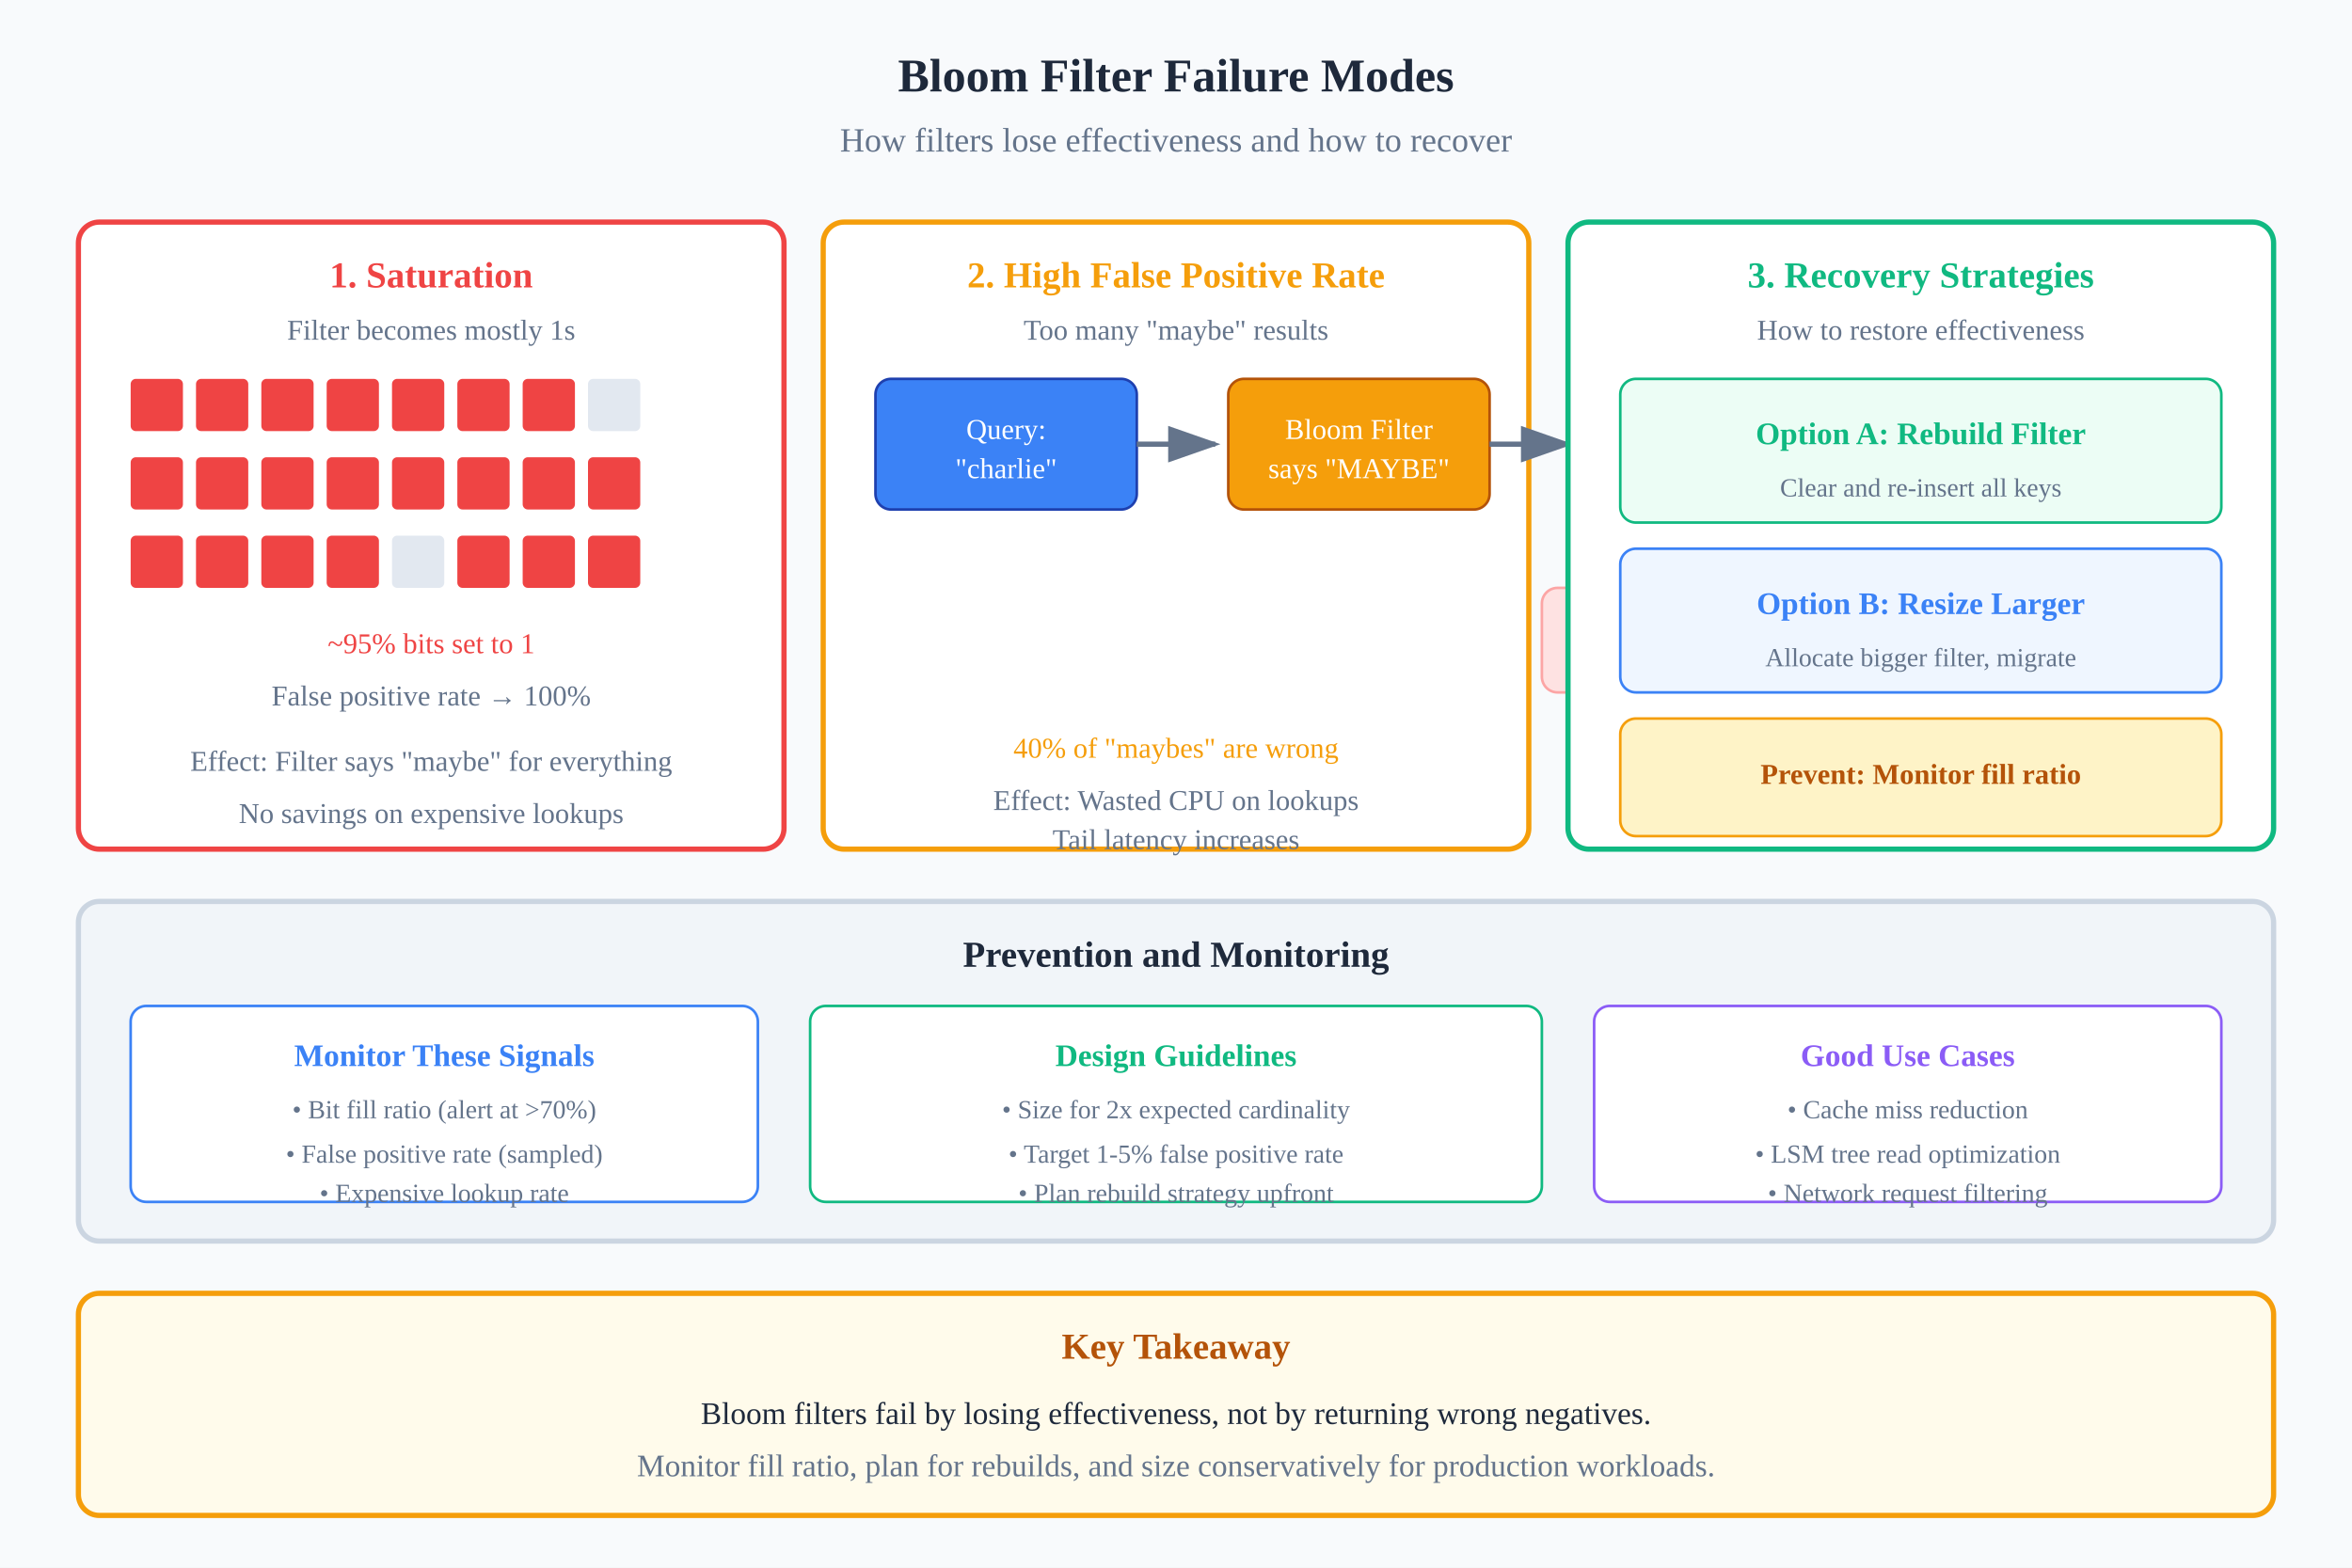
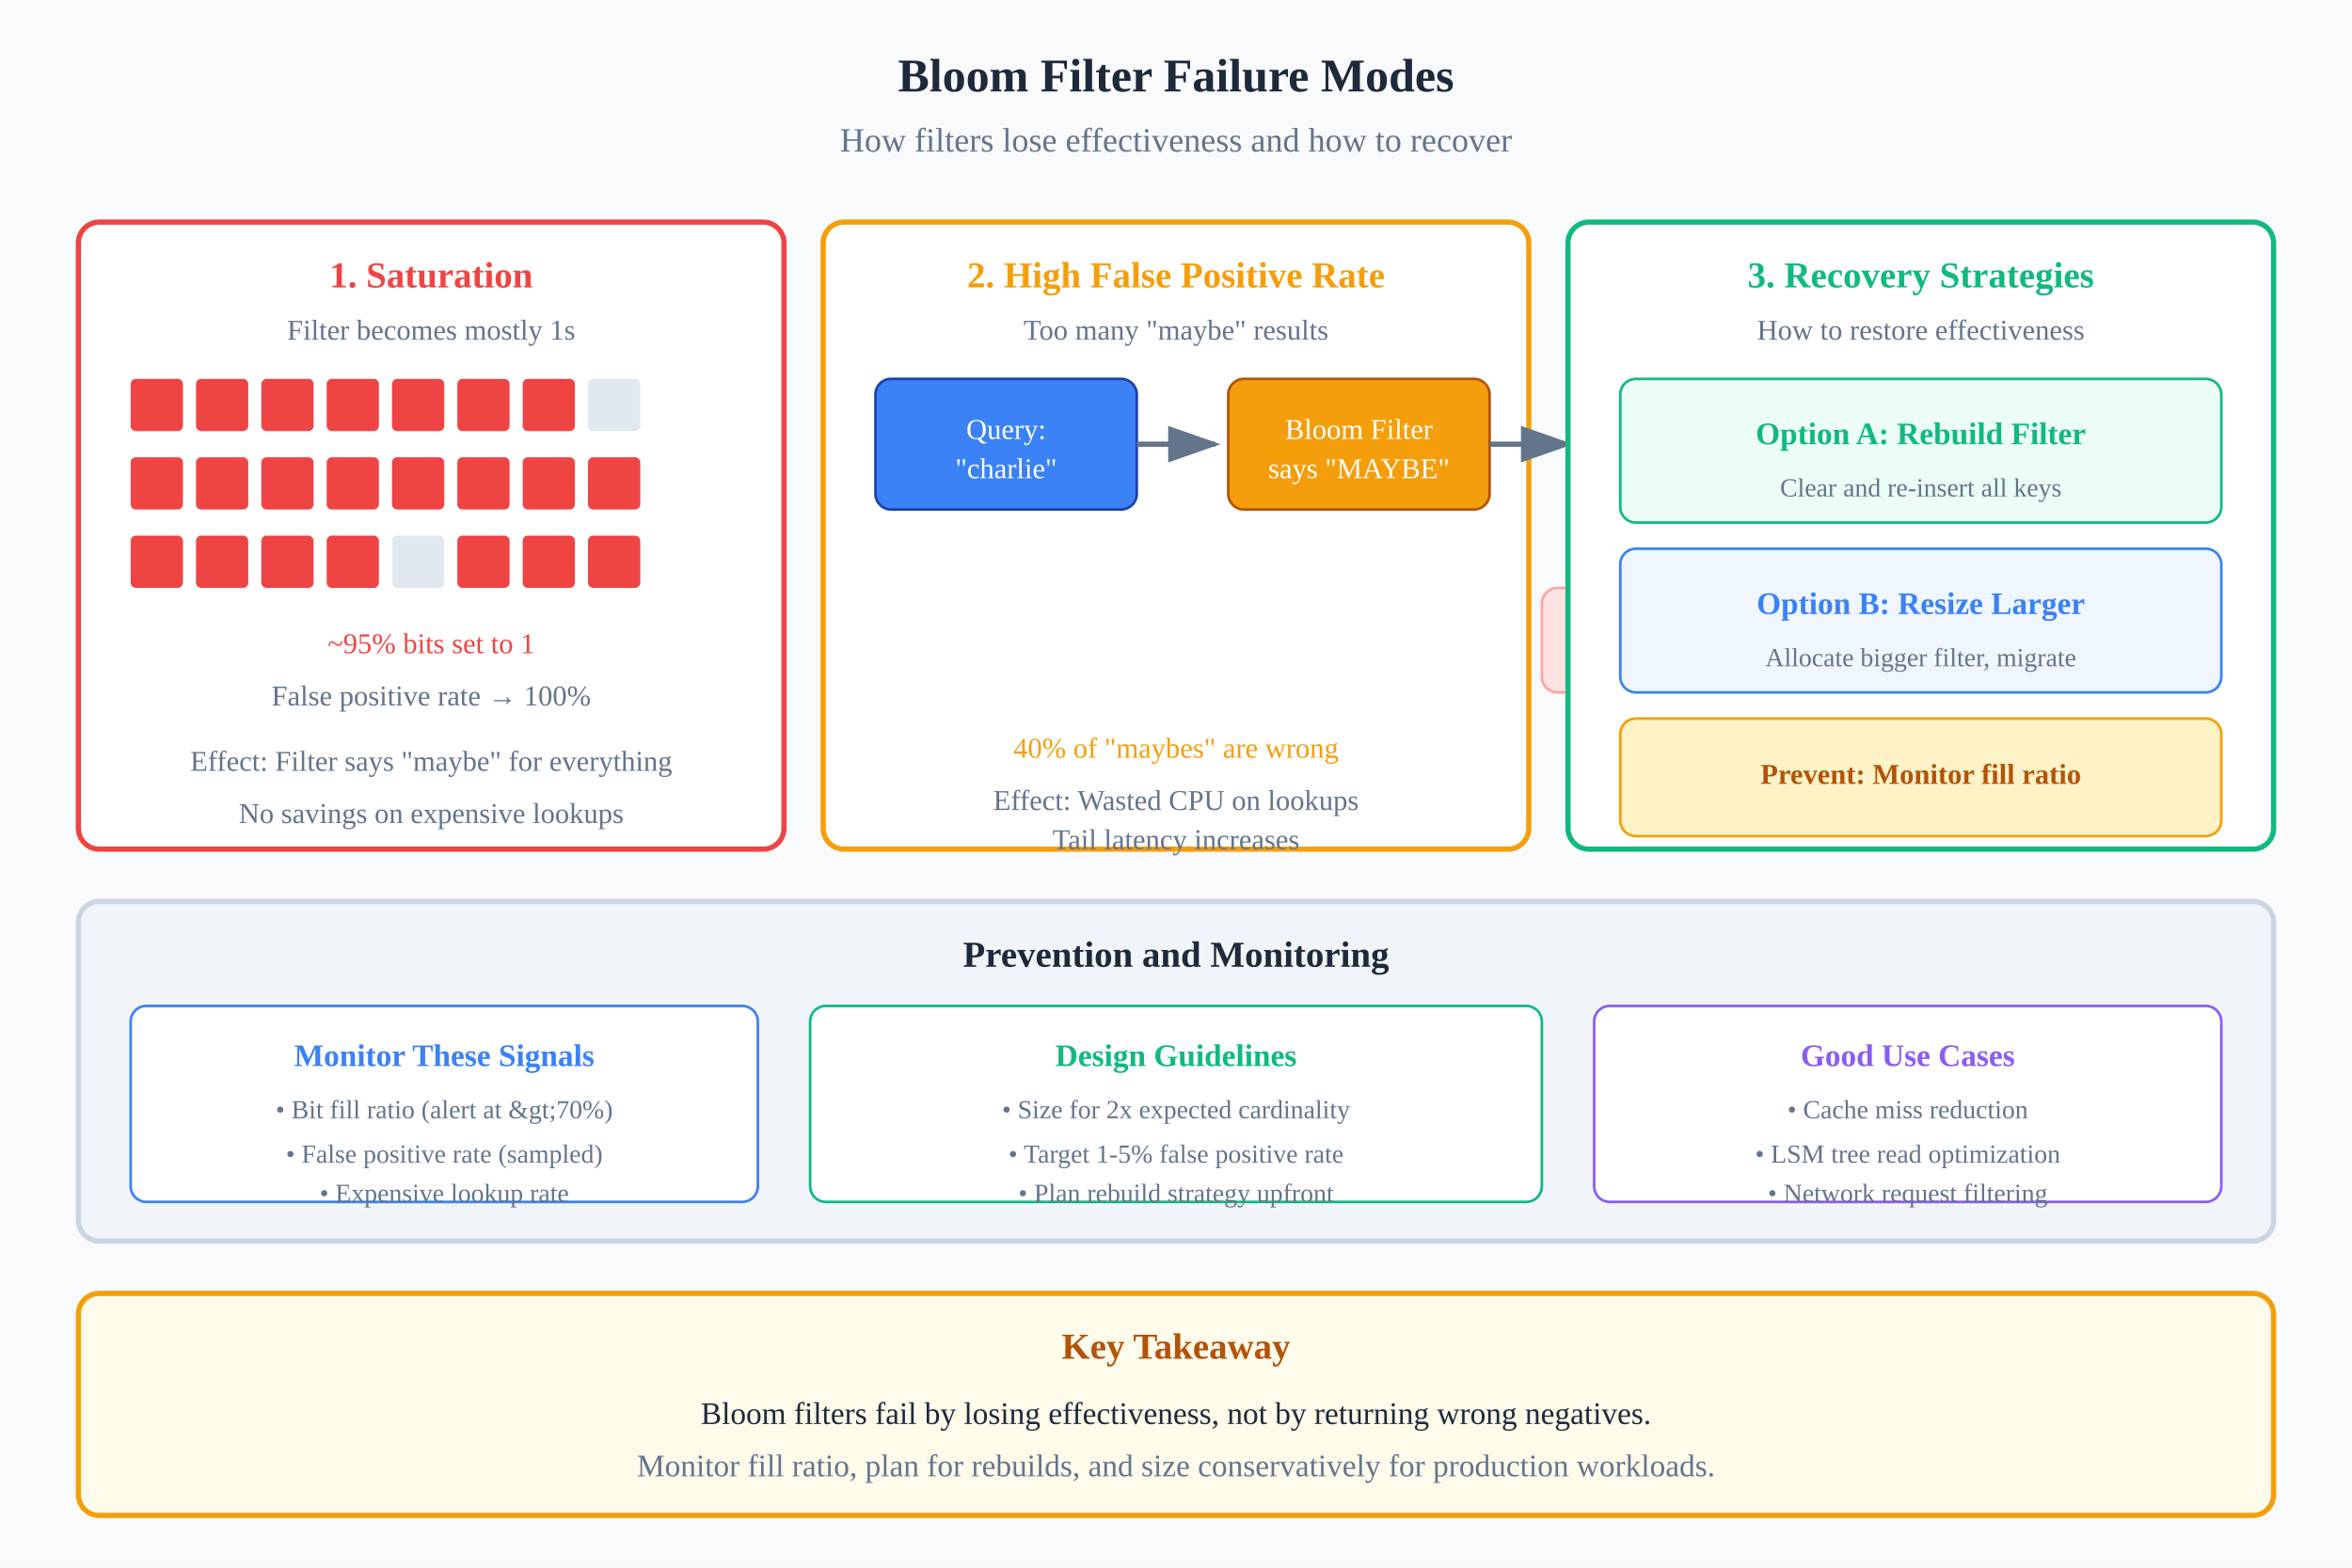
<svg xmlns="http://www.w3.org/2000/svg" viewBox="0 0 900 600" role="img" aria-labelledby="title desc">
  <rect width="900" height="600" fill="var(--bg-panel, #f8fafc)" />
  <text x="450" y="35" text-anchor="middle" font-size="18" font-weight="bold" fill="var(--text-theme, #1e293b)">Bloom Filter Failure Modes</text>
  <text x="450" y="58" text-anchor="middle" font-size="13" fill="var(--text-theme, #64748b)">How filters lose effectiveness and how to recover</text>
  <rect x="30" y="85" width="270" height="240" rx="8" fill="white" stroke="var(--border-theme, #ef4444)" stroke-width="2" />
  <text x="165" y="110" text-anchor="middle" font-size="14" font-weight="bold" fill="var(--text-theme, #ef4444)">1. Saturation</text>
  <text x="165" y="130" text-anchor="middle" font-size="11" fill="var(--text-theme, #64748b)">Filter becomes mostly 1s</text>
  <rect x="50" y="145" width="20" height="20" rx="2" fill="var(--bg-theme, #ef4444)" />
  <rect x="75" y="145" width="20" height="20" rx="2" fill="var(--bg-theme, #ef4444)" />
  <rect x="100" y="145" width="20" height="20" rx="2" fill="var(--bg-theme, #ef4444)" />
  <rect x="125" y="145" width="20" height="20" rx="2" fill="var(--bg-theme, #ef4444)" />
  <rect x="150" y="145" width="20" height="20" rx="2" fill="var(--bg-theme, #ef4444)" />
  <rect x="175" y="145" width="20" height="20" rx="2" fill="var(--bg-theme, #ef4444)" />
  <rect x="200" y="145" width="20" height="20" rx="2" fill="var(--bg-theme, #ef4444)" />
  <rect x="225" y="145" width="20" height="20" rx="2" fill="var(--bg-panel-soft, #e2e8f0)" />
  <rect x="50" y="175" width="20" height="20" rx="2" fill="var(--bg-theme, #ef4444)" />
  <rect x="75" y="175" width="20" height="20" rx="2" fill="var(--bg-theme, #ef4444)" />
  <rect x="100" y="175" width="20" height="20" rx="2" fill="var(--bg-theme, #ef4444)" />
  <rect x="125" y="175" width="20" height="20" rx="2" fill="var(--bg-theme, #ef4444)" />
  <rect x="150" y="175" width="20" height="20" rx="2" fill="var(--bg-theme, #ef4444)" />
  <rect x="175" y="175" width="20" height="20" rx="2" fill="var(--bg-theme, #ef4444)" />
  <rect x="200" y="175" width="20" height="20" rx="2" fill="var(--bg-theme, #ef4444)" />
  <rect x="225" y="175" width="20" height="20" rx="2" fill="var(--bg-theme, #ef4444)" />
  <rect x="50" y="205" width="20" height="20" rx="2" fill="var(--bg-theme, #ef4444)" />
  <rect x="75" y="205" width="20" height="20" rx="2" fill="var(--bg-theme, #ef4444)" />
  <rect x="100" y="205" width="20" height="20" rx="2" fill="var(--bg-theme, #ef4444)" />
  <rect x="125" y="205" width="20" height="20" rx="2" fill="var(--bg-theme, #ef4444)" />
  <rect x="150" y="205" width="20" height="20" rx="2" fill="var(--bg-panel-soft, #e2e8f0)" />
  <rect x="175" y="205" width="20" height="20" rx="2" fill="var(--bg-theme, #ef4444)" />
  <rect x="200" y="205" width="20" height="20" rx="2" fill="var(--bg-theme, #ef4444)" />
  <rect x="225" y="205" width="20" height="20" rx="2" fill="var(--bg-theme, #ef4444)" />
  <text x="165" y="250" text-anchor="middle" font-size="11" fill="var(--text-theme, #ef4444)">~95% bits set to 1</text>
  <text x="165" y="270" text-anchor="middle" font-size="11" fill="var(--text-theme, #64748b)">False positive rate → 100%</text>
  <text x="165" y="295" text-anchor="middle" font-size="11" fill="var(--text-theme, #64748b)">Effect: Filter says "maybe" for everything</text>
  <text x="165" y="315" text-anchor="middle" font-size="11" fill="var(--text-theme, #64748b)">No savings on expensive lookups</text>
  <rect x="315" y="85" width="270" height="240" rx="8" fill="white" stroke="var(--border-theme, #f59e0b)" stroke-width="2" />
  <text x="450" y="110" text-anchor="middle" font-size="14" font-weight="bold" fill="var(--text-theme, #f59e0b)">2. High False Positive Rate</text>
  <text x="450" y="130" text-anchor="middle" font-size="11" fill="var(--text-theme, #64748b)">Too many "maybe" results</text>
  <rect x="335" y="145" width="100" height="50" rx="6" fill="var(--bg-theme, #3b82f6)" stroke="var(--border-theme, #1e40af)" stroke-width="1" />
  <text x="385" y="168" text-anchor="middle" font-size="11" fill="white">Query:</text>
  <text x="385" y="183" text-anchor="middle" font-size="11" fill="white">"charlie"</text>
  <line x1="435" y1="170" x2="465" y2="170" stroke="var(--text-theme, #64748b)" stroke-width="2" marker-end="url(#arrow)" />
  <rect x="470" y="145" width="100" height="50" rx="6" fill="var(--bg-theme, #f59e0b)" stroke="var(--border-theme, #b45309)" stroke-width="1" />
  <text x="520" y="168" text-anchor="middle" font-size="11" fill="white">Bloom Filter</text>
  <text x="520" y="183" text-anchor="middle" font-size="11" fill="white">says "MAYBE"</text>
  <line x1="570" y1="170" x2="600" y2="170" stroke="var(--text-theme, #64748b)" stroke-width="2" marker-end="url(#arrow)" />
  <rect x="605" y="145" width="70" height="50" rx="6" fill="var(--bg-theme, #ef4444)" stroke="var(--border-theme, #b91c1c)" stroke-width="1" />
  <text x="640" y="168" text-anchor="middle" font-size="10" fill="white">Expensive</text>
  <text x="640" y="183" text-anchor="middle" font-size="10" fill="white">Lookup</text>
  <line x1="640" y1="195" x2="640" y2="220" stroke="var(--text-theme, #ef4444)" stroke-width="2" marker-end="url(#arrow-down)" />
  <rect x="590" y="225" width="100" height="40" rx="6" fill="var(--bg-panel-soft, #fee2e2)" stroke="var(--border-theme, #fca5a5)" stroke-width="1" />
  <text x="640" y="245" text-anchor="middle" font-size="10" fill="var(--text-theme, #b91c1c)">NOT FOUND!</text>
  <text x="640" y="258" text-anchor="middle" font-size="9" fill="var(--text-theme, #64748b)">False positive</text>
  <text x="450" y="290" text-anchor="middle" font-size="11" fill="var(--text-theme, #f59e0b)">40% of "maybes" are wrong</text>
  <text x="450" y="310" text-anchor="middle" font-size="11" fill="var(--text-theme, #64748b)">Effect: Wasted CPU on lookups</text>
  <text x="450" y="325" text-anchor="middle" font-size="11" fill="var(--text-theme, #64748b)">Tail latency increases</text>
  <rect x="600" y="85" width="270" height="240" rx="8" fill="white" stroke="var(--border-theme, #10b981)" stroke-width="2" />
  <text x="735" y="110" text-anchor="middle" font-size="14" font-weight="bold" fill="var(--text-theme, #10b981)">3. Recovery Strategies</text>
  <text x="735" y="130" text-anchor="middle" font-size="11" fill="var(--text-theme, #64748b)">How to restore effectiveness</text>
  <rect x="620" y="145" width="230" height="55" rx="6" fill="var(--bg-panel-hover, #ecfdf5)" stroke="var(--border-theme, #10b981)" stroke-width="1" />
  <text x="735" y="170" text-anchor="middle" font-size="12" font-weight="bold" fill="var(--text-theme, #10b981)">Option A: Rebuild Filter</text>
  <text x="735" y="190" text-anchor="middle" font-size="10" fill="var(--text-theme, #64748b)">Clear and re-insert all keys</text>
  <rect x="620" y="210" width="230" height="55" rx="6" fill="var(--bg-panel-hover, #eff6ff)" stroke="var(--border-theme, #3b82f6)" stroke-width="1" />
  <text x="735" y="235" text-anchor="middle" font-size="12" font-weight="bold" fill="var(--text-theme, #3b82f6)">Option B: Resize Larger</text>
  <text x="735" y="255" text-anchor="middle" font-size="10" fill="var(--text-theme, #64748b)">Allocate bigger filter, migrate</text>
  <rect x="620" y="275" width="230" height="45" rx="6" fill="var(--bg-panel-hover, #fef3c7)" stroke="var(--border-theme, #f59e0b)" stroke-width="1" />
  <text x="735" y="300" text-anchor="middle" font-size="11" font-weight="bold" fill="var(--text-theme, #b45309)">Prevent: Monitor fill ratio</text>
  <rect x="30" y="345" width="840" height="130" rx="8" fill="var(--bg-panel-soft, #f1f5f9)" stroke="var(--border-theme, #cbd5e1)" stroke-width="2" />
  <text x="450" y="370" text-anchor="middle" font-size="14" font-weight="bold" fill="var(--text-theme, #1e293b)">Prevention and Monitoring</text>
  <rect x="50" y="385" width="240" height="75" rx="6" fill="white" stroke="var(--border-theme, #3b82f6)" stroke-width="1" />
  <text x="170" y="408" text-anchor="middle" font-size="12" font-weight="bold" fill="var(--text-theme, #3b82f6)">Monitor These Signals</text>
-   <text x="170" y="428" text-anchor="middle" font-size="10" fill="var(--text-theme, #64748b)">• Bit fill ratio (alert at &gt;70%)</text>
+   <text x="170" y="428" text-anchor="middle" font-size="10" fill="var(--text-theme, #64748b)">• Bit fill ratio (alert at &amp;gt;70%)</text>
  <text x="170" y="445" text-anchor="middle" font-size="10" fill="var(--text-theme, #64748b)">• False positive rate (sampled)</text>
  <text x="170" y="460" text-anchor="middle" font-size="10" fill="var(--text-theme, #64748b)">• Expensive lookup rate</text>
  <rect x="310" y="385" width="280" height="75" rx="6" fill="white" stroke="var(--border-theme, #10b981)" stroke-width="1" />
  <text x="450" y="408" text-anchor="middle" font-size="12" font-weight="bold" fill="var(--text-theme, #10b981)">Design Guidelines</text>
  <text x="450" y="428" text-anchor="middle" font-size="10" fill="var(--text-theme, #64748b)">• Size for 2x expected cardinality</text>
  <text x="450" y="445" text-anchor="middle" font-size="10" fill="var(--text-theme, #64748b)">• Target 1-5% false positive rate</text>
  <text x="450" y="460" text-anchor="middle" font-size="10" fill="var(--text-theme, #64748b)">• Plan rebuild strategy upfront</text>
  <rect x="610" y="385" width="240" height="75" rx="6" fill="white" stroke="var(--border-theme, #8b5cf6)" stroke-width="1" />
  <text x="730" y="408" text-anchor="middle" font-size="12" font-weight="bold" fill="var(--text-theme, #8b5cf6)">Good Use Cases</text>
  <text x="730" y="428" text-anchor="middle" font-size="10" fill="var(--text-theme, #64748b)">• Cache miss reduction</text>
  <text x="730" y="445" text-anchor="middle" font-size="10" fill="var(--text-theme, #64748b)">• LSM tree read optimization</text>
  <text x="730" y="460" text-anchor="middle" font-size="10" fill="var(--text-theme, #64748b)">• Network request filtering</text>
  <rect x="30" y="495" width="840" height="85" rx="8" fill="var(--bg-panel-hover, #fffbeb)" stroke="var(--border-theme, #f59e0b)" stroke-width="2" />
  <text x="450" y="520" text-anchor="middle" font-size="14" font-weight="bold" fill="var(--text-theme, #b45309)">Key Takeaway</text>
  <text x="450" y="545" text-anchor="middle" font-size="12" fill="var(--text-theme, #1e293b)">Bloom filters fail by losing effectiveness, not by returning wrong negatives.</text>
  <text x="450" y="565" text-anchor="middle" font-size="12" fill="var(--text-theme, #64748b)">Monitor fill ratio, plan for rebuilds, and size conservatively for production workloads.</text>
  <defs>
    <marker id="arrow" markerWidth="10" markerHeight="7" refX="9" refY="3.5" orient="auto">
      <polygon points="0 0, 10 3.5, 0 7" fill="var(--text-theme, #64748b)" />
    </marker>
    <marker id="arrow-down" markerWidth="10" markerHeight="7" refX="5" refY="3.5" orient="auto">
      <polygon points="0 0, 10 0, 5 7" fill="var(--text-theme, #ef4444)" />
    </marker>
  </defs>
</svg>
